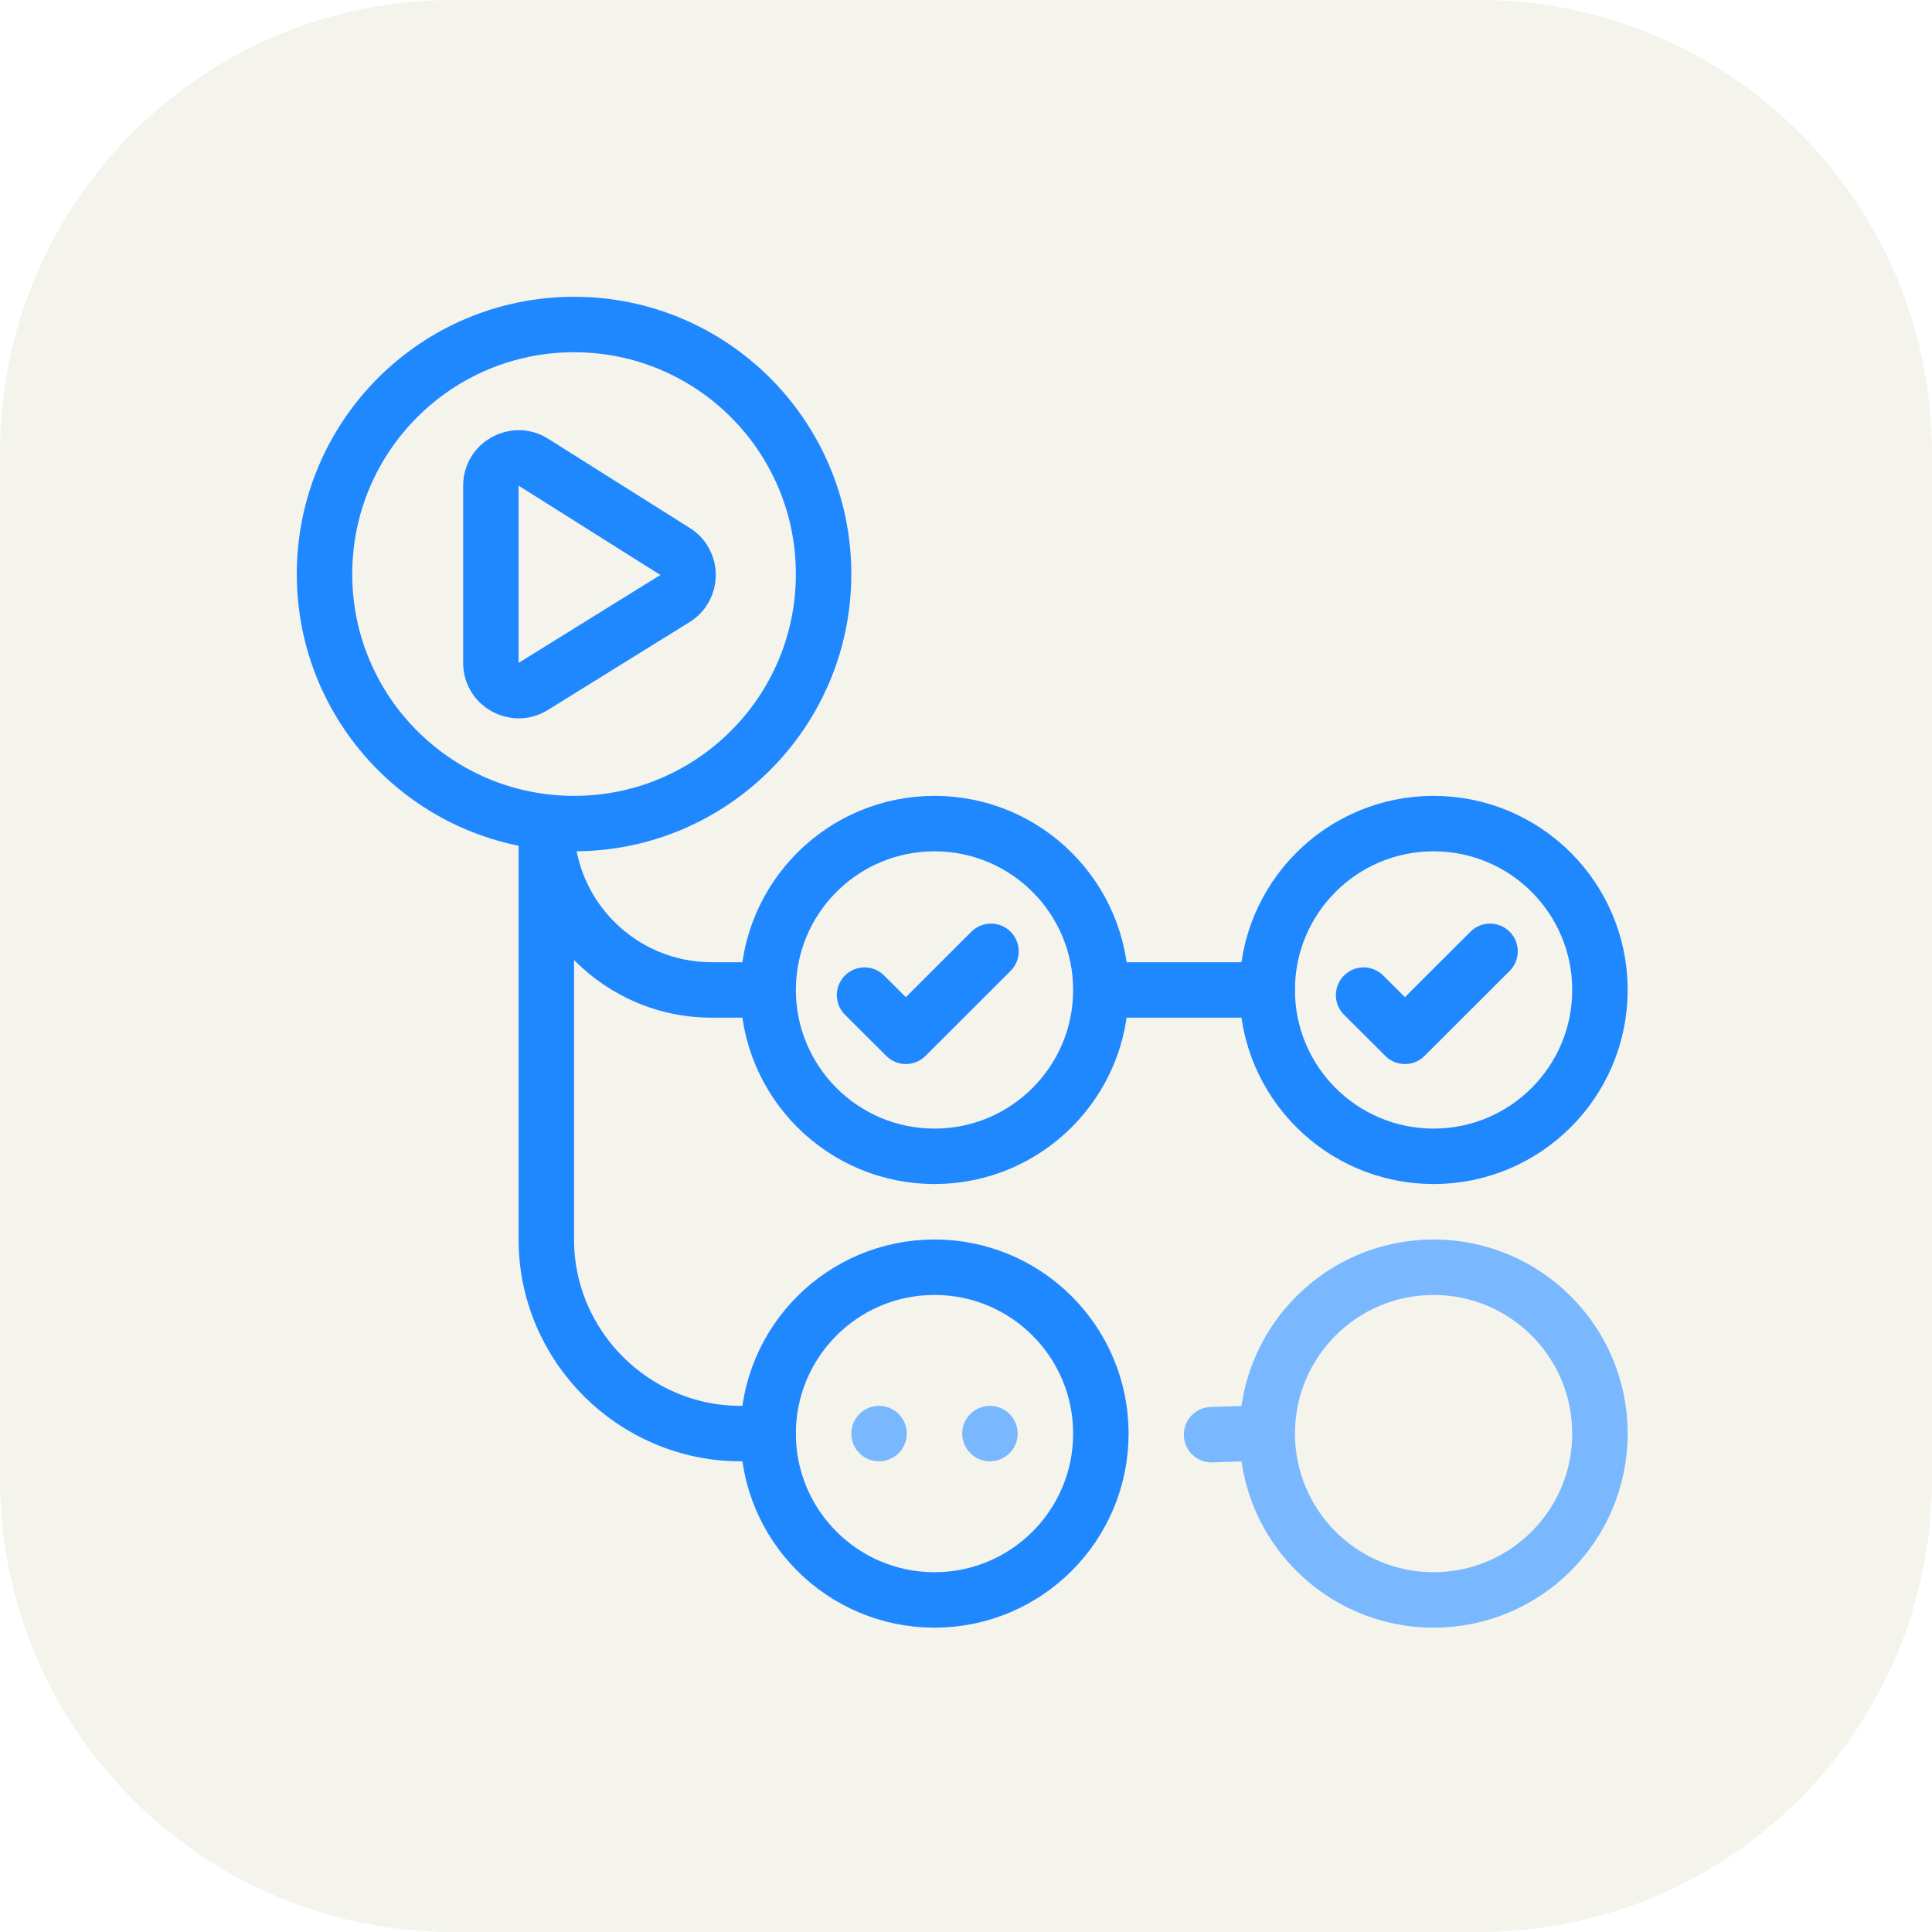
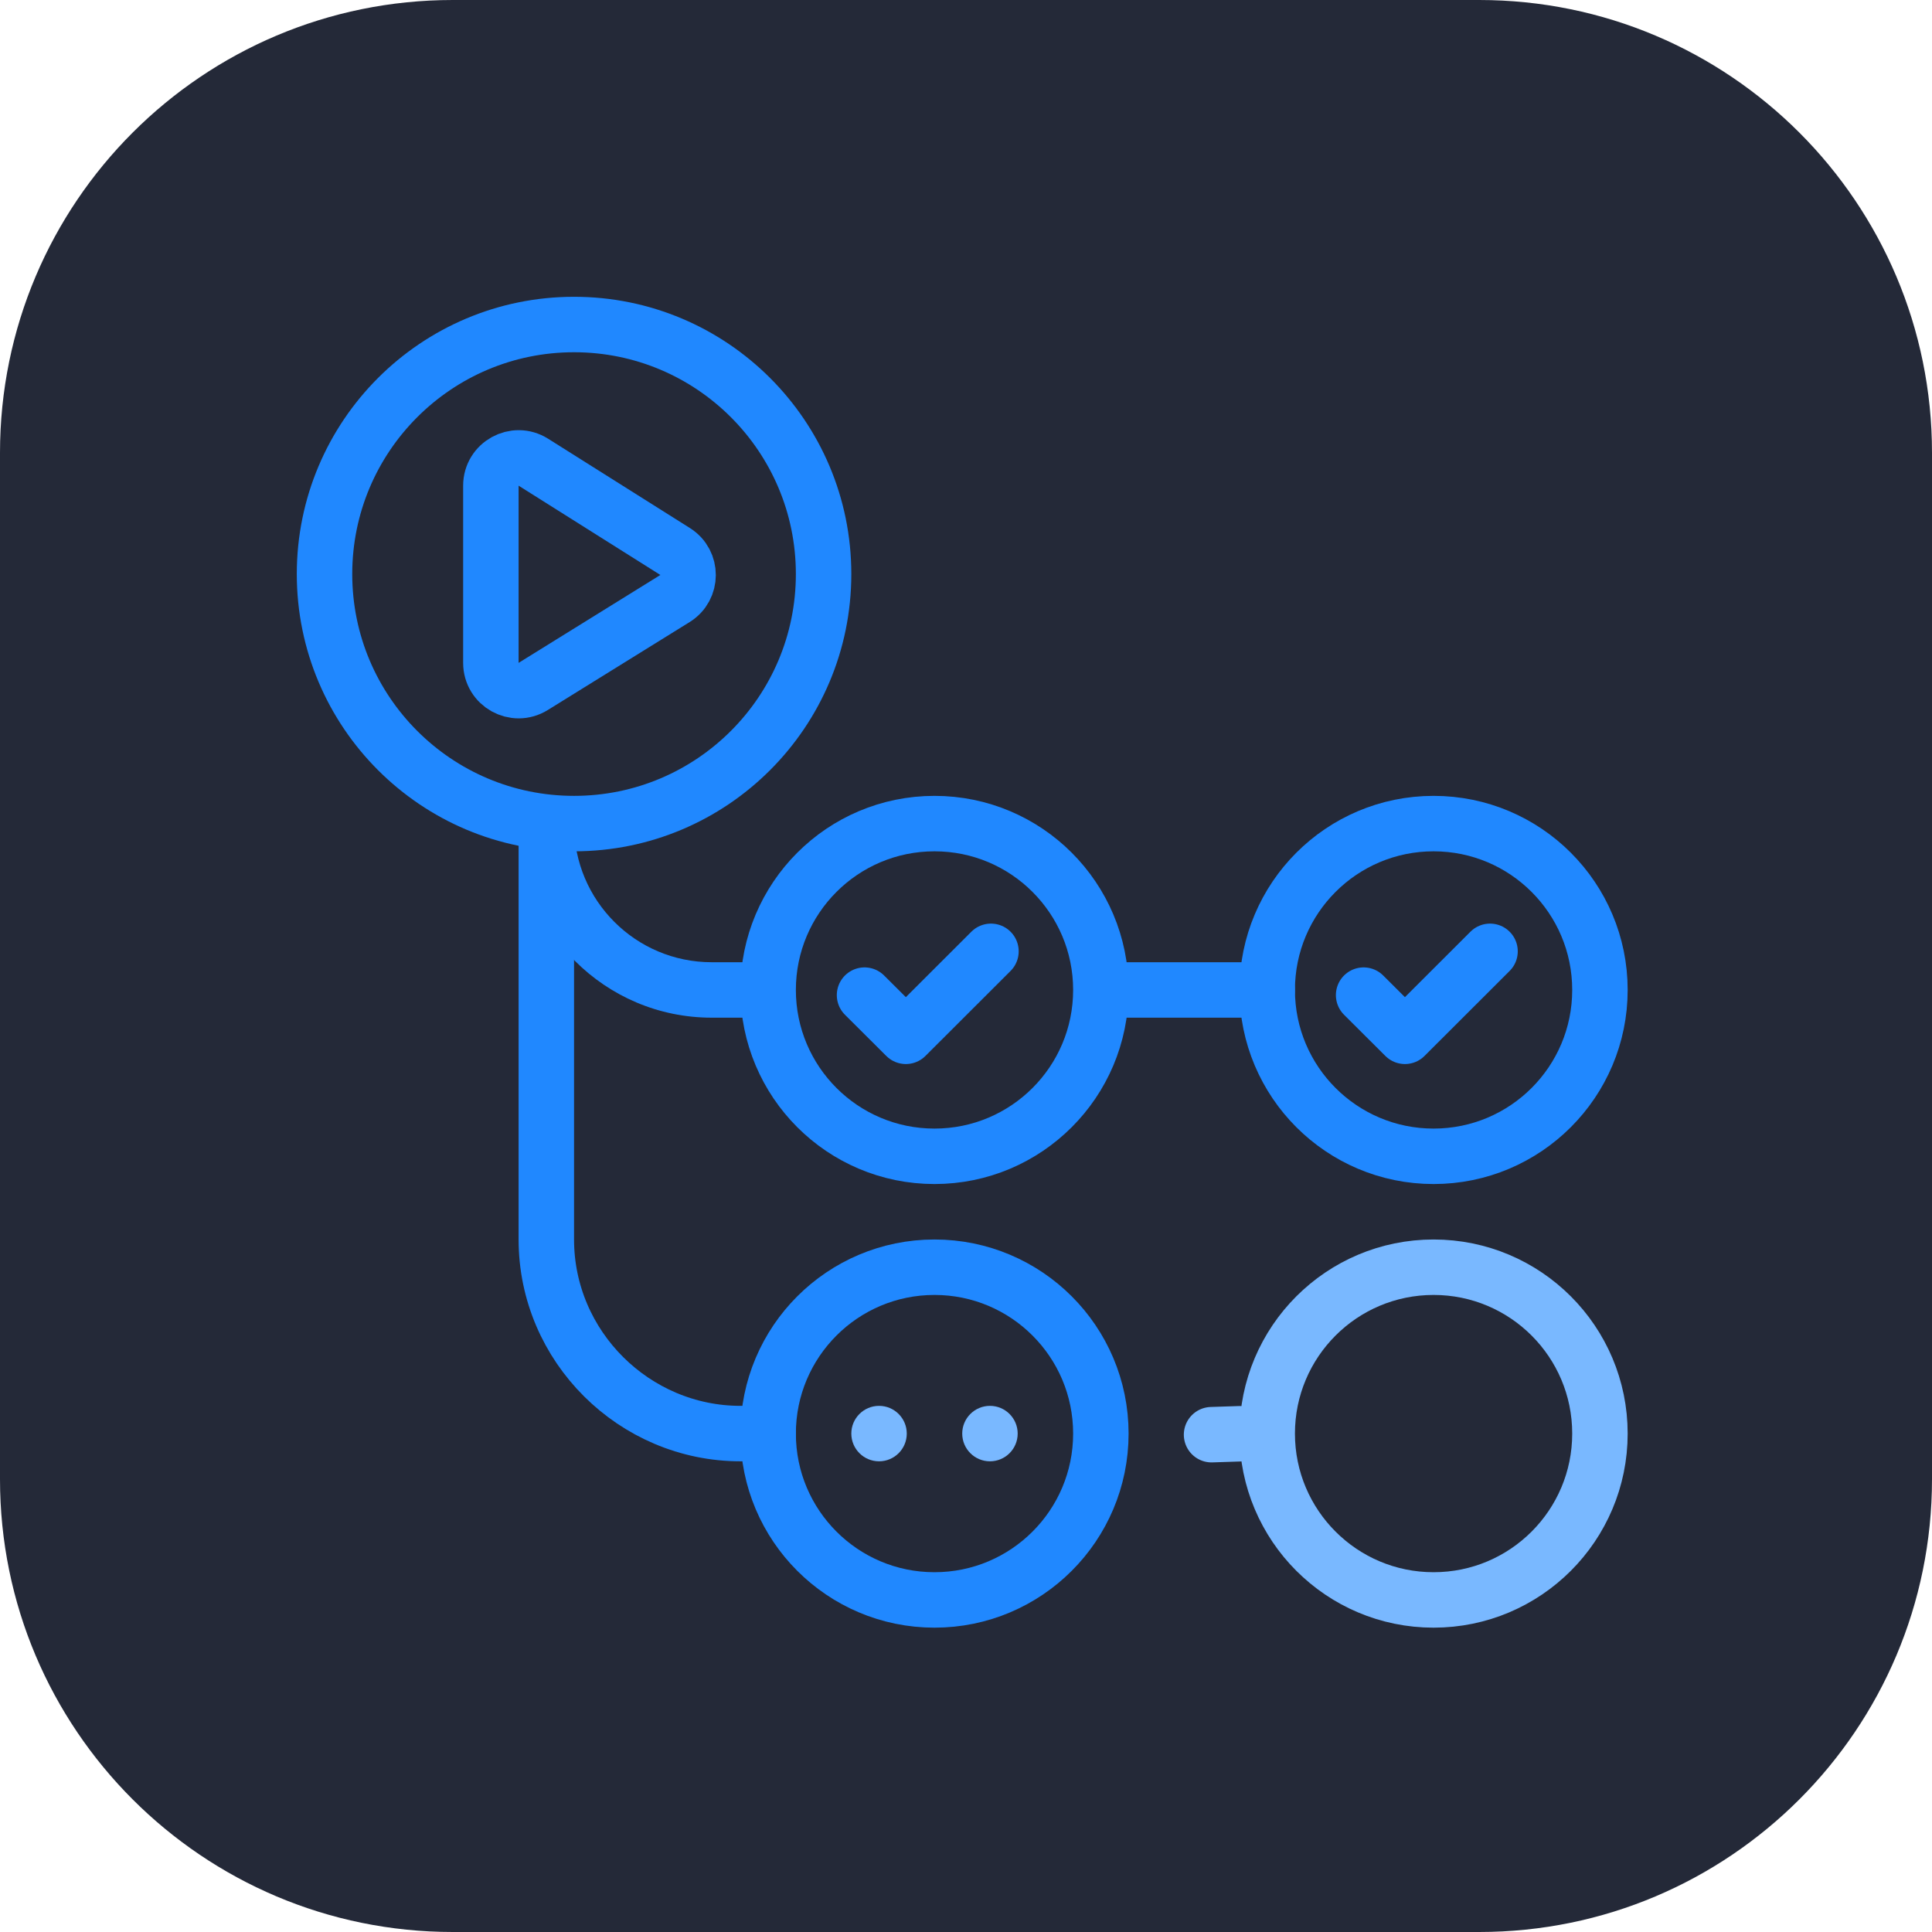
<svg xmlns="http://www.w3.org/2000/svg" width="256" height="256" viewBox="0 0 256 256" fill="none">
-   <rect width="256" height="256" rx="60" fill="#F4F4ED" />
+   <rect width="256" height="256" rx="60" fill="#242938" />
  <path fill-rule="evenodd" clip-rule="evenodd" d="M76.065 43C94.327 43 109.13 57.803 109.13 76.065C109.13 94.327 94.327 109.13 76.065 109.13C57.803 109.13 43 94.327 43 76.065C43 57.803 57.803 43 76.065 43Z" stroke="#2088FF" stroke-width="7.348" stroke-linecap="round" stroke-linejoin="round" />
  <path fill-rule="evenodd" clip-rule="evenodd" d="M123.826 109.13C136 109.13 145.87 119 145.87 131.174C145.87 143.348 136 153.217 123.826 153.217C111.652 153.217 101.783 143.348 101.783 131.174C101.783 119 111.652 109.13 123.826 109.13Z" stroke="#2088FF" stroke-width="7.348" stroke-linecap="round" stroke-linejoin="round" />
  <path fill-rule="evenodd" clip-rule="evenodd" d="M123.826 167.913C136 167.913 145.87 177.782 145.87 189.957C145.87 202.131 136 212 123.826 212C111.652 212 101.783 202.131 101.783 189.957C101.783 177.782 111.652 167.913 123.826 167.913Z" stroke="#2088FF" stroke-width="7.348" stroke-linecap="round" stroke-linejoin="round" />
  <path fill-rule="evenodd" clip-rule="evenodd" d="M189.957 167.913C202.131 167.913 212 177.782 212 189.957C212 202.131 202.131 212 189.957 212C177.782 212 167.913 202.131 167.913 189.957C167.913 177.782 177.782 167.913 189.957 167.913Z" stroke="#79B8FF" stroke-width="7.348" stroke-linecap="round" stroke-linejoin="round" />
  <path d="M131.308 126.056L120.032 137.317L114.555 131.859" stroke="#2088FF" stroke-width="7.348" stroke-linecap="round" stroke-linejoin="round" />
  <path fill-rule="evenodd" clip-rule="evenodd" d="M189.957 109.13C202.131 109.13 212 119 212 131.174C212 143.348 202.131 153.217 189.957 153.217C177.782 153.217 167.913 143.348 167.913 131.174C167.913 119 177.782 109.13 189.957 109.13Z" stroke="#2088FF" stroke-width="7.348" stroke-linecap="round" stroke-linejoin="round" />
  <path d="M197.438 126.056L186.162 137.317L180.686 131.859" stroke="#2088FF" stroke-width="7.348" stroke-linecap="round" stroke-linejoin="round" />
  <path d="M65.043 64.353C65.043 61.462 68.229 59.703 70.676 61.245L89.461 73.078C91.758 74.525 91.746 77.879 89.439 79.309L70.653 90.957C68.206 92.475 65.043 90.715 65.043 87.835V64.353Z" stroke="#2088FF" stroke-width="7.348" stroke-linecap="round" stroke-linejoin="round" />
-   <path d="M72.391 109.13V164.239C72.391 178.442 84.064 189.956 98.109 189.956H101.782" stroke="#2088FF" stroke-width="7.348" stroke-linecap="round" stroke-linejoin="round" />
+   <path d="M72.391 109.13V164.239C72.391 178.442 84.064 189.956 98.109 189.956H101.783" stroke="#2088FF" stroke-width="7.348" stroke-linecap="round" stroke-linejoin="round" />
  <path d="M101.595 134.847C103.624 134.847 105.269 133.203 105.269 131.173C105.269 129.144 103.624 127.5 101.595 127.5V134.847ZM68.717 109.259C68.717 123.391 80.174 134.847 94.305 134.847V127.5C84.231 127.5 76.065 119.333 76.065 109.259H68.717ZM94.305 134.847H101.595V127.5H94.305V134.847Z" fill="#2088FF" />
  <path d="M146.071 131.174H167.911" stroke="#2088FF" stroke-width="7.348" stroke-linecap="round" stroke-linejoin="round" />
-   <path fill-rule="evenodd" clip-rule="evenodd" d="M116.478 186.283C118.505 186.283 120.152 187.929 120.152 189.957C120.152 191.987 118.505 193.631 116.478 193.631C114.451 193.631 112.804 191.987 112.804 189.957C112.804 187.929 114.451 186.283 116.478 186.283Z" fill="#79B8FF" />
+   <path fill-rule="evenodd" clip-rule="evenodd" d="M116.478 186.283C118.506 186.283 120.152 187.929 120.152 189.957C120.152 191.987 118.506 193.631 116.478 193.631C114.451 193.631 112.804 191.987 112.804 189.957C112.804 187.929 114.451 186.283 116.478 186.283Z" fill="#79B8FF" />
  <path fill-rule="evenodd" clip-rule="evenodd" d="M131.174 186.283C133.201 186.283 134.848 187.929 134.848 189.957C134.848 191.987 133.201 193.631 131.174 193.631C129.147 193.631 127.5 191.987 127.5 189.957C127.5 187.929 129.147 186.283 131.174 186.283Z" fill="#79B8FF" />
  <path d="M164.257 189.981L160.537 190.103" stroke="#79B8FF" stroke-width="7.348" stroke-linecap="round" />
</svg>
